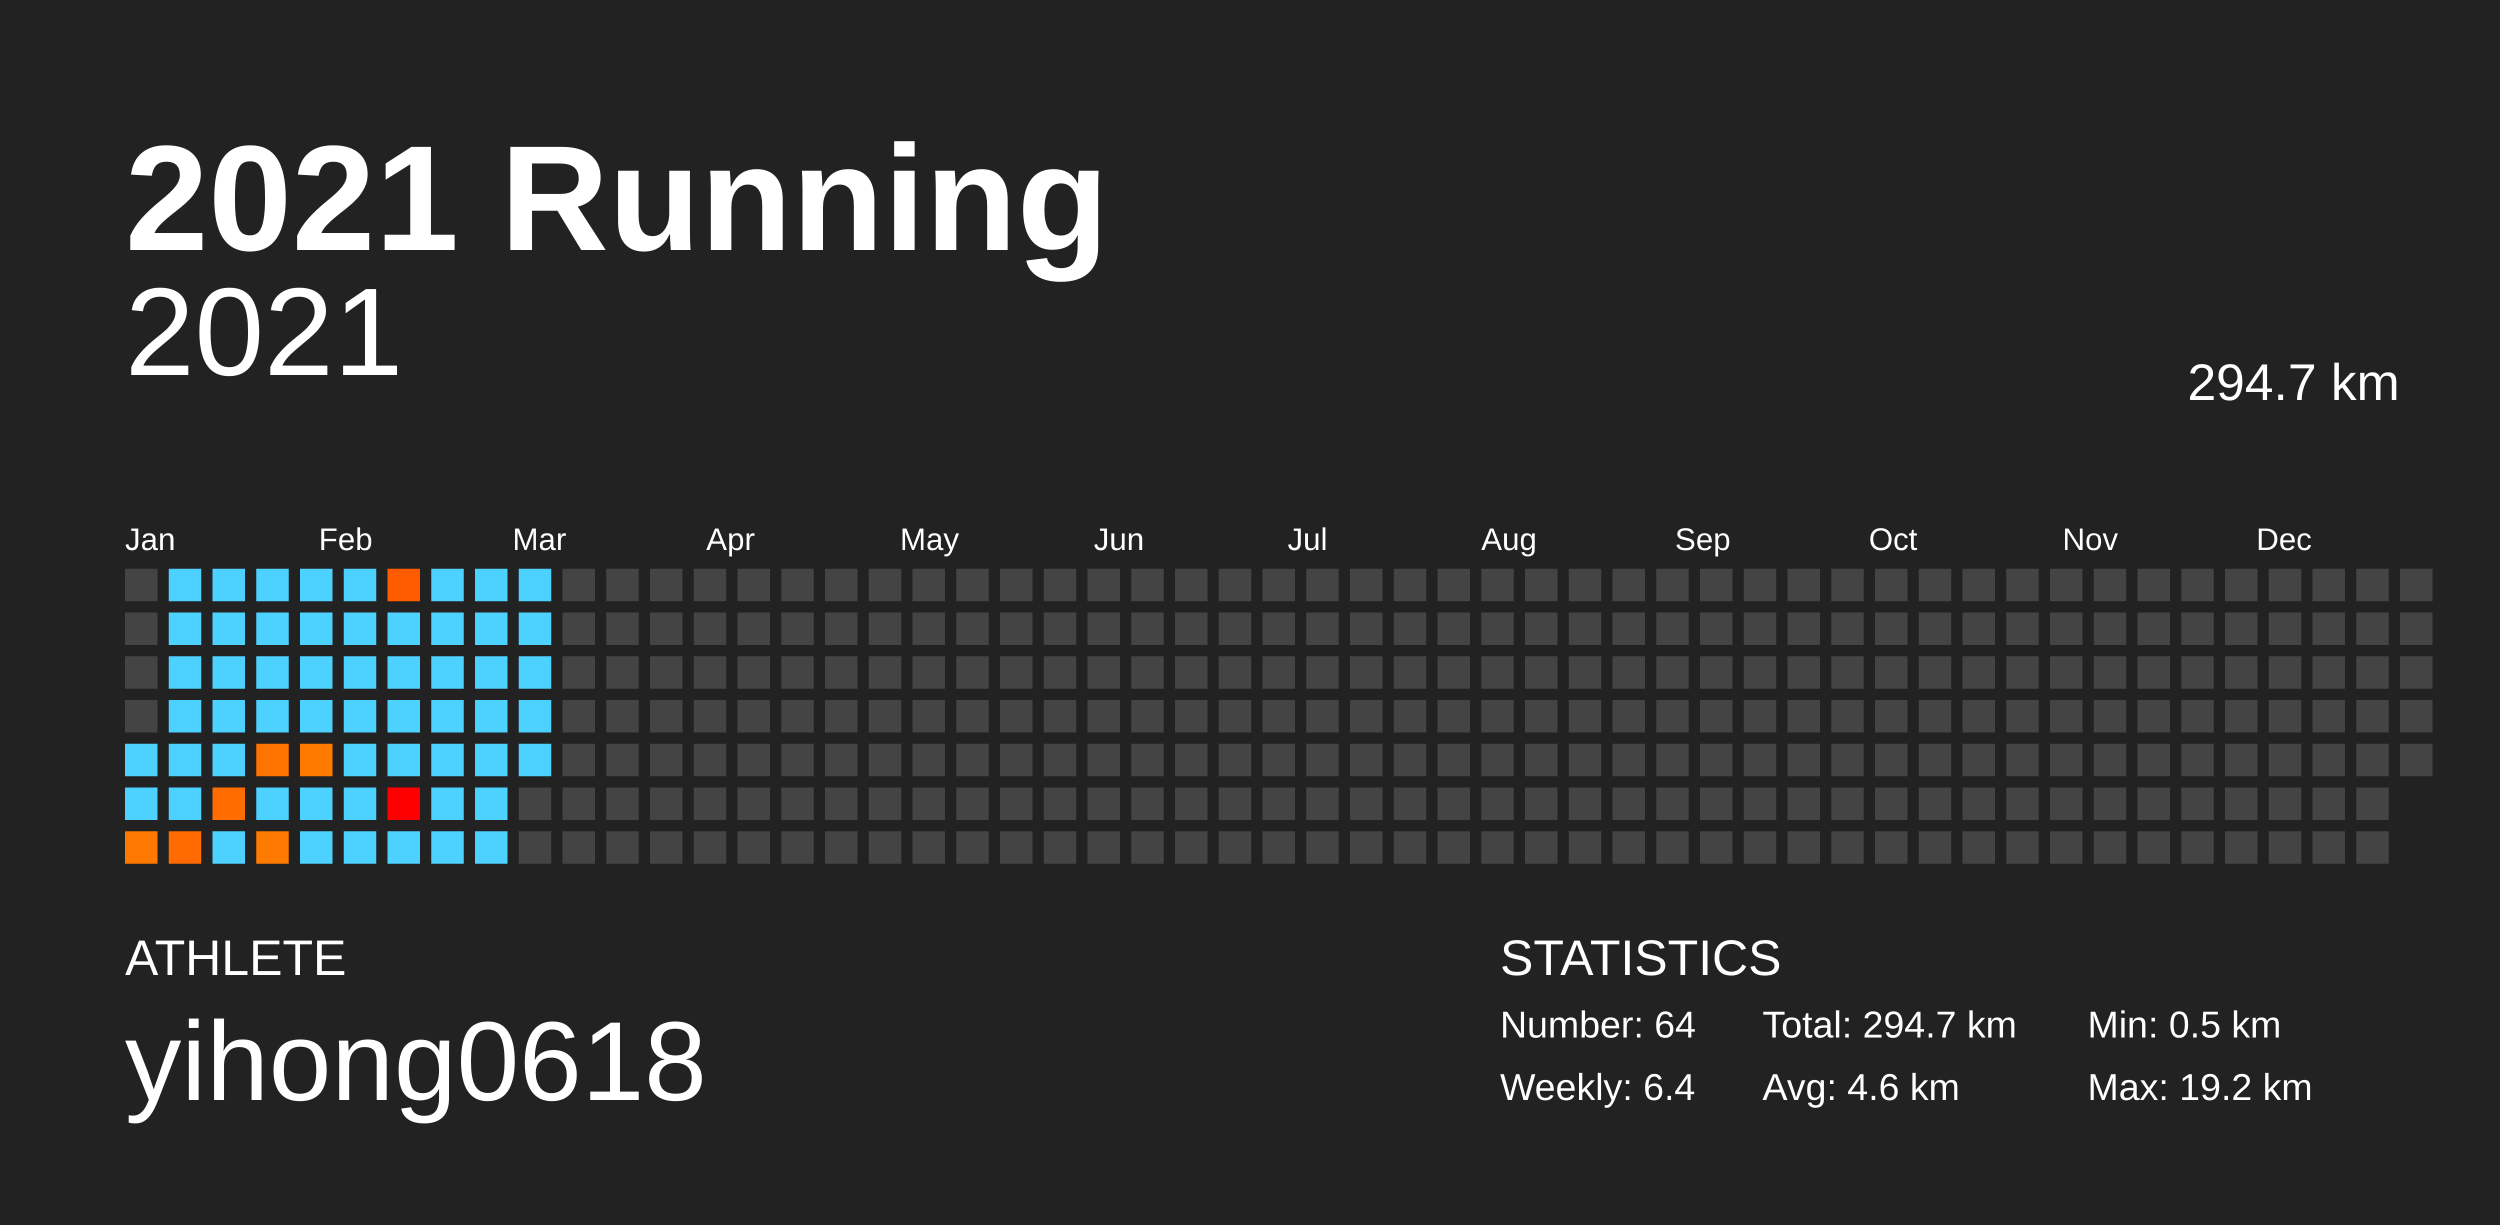
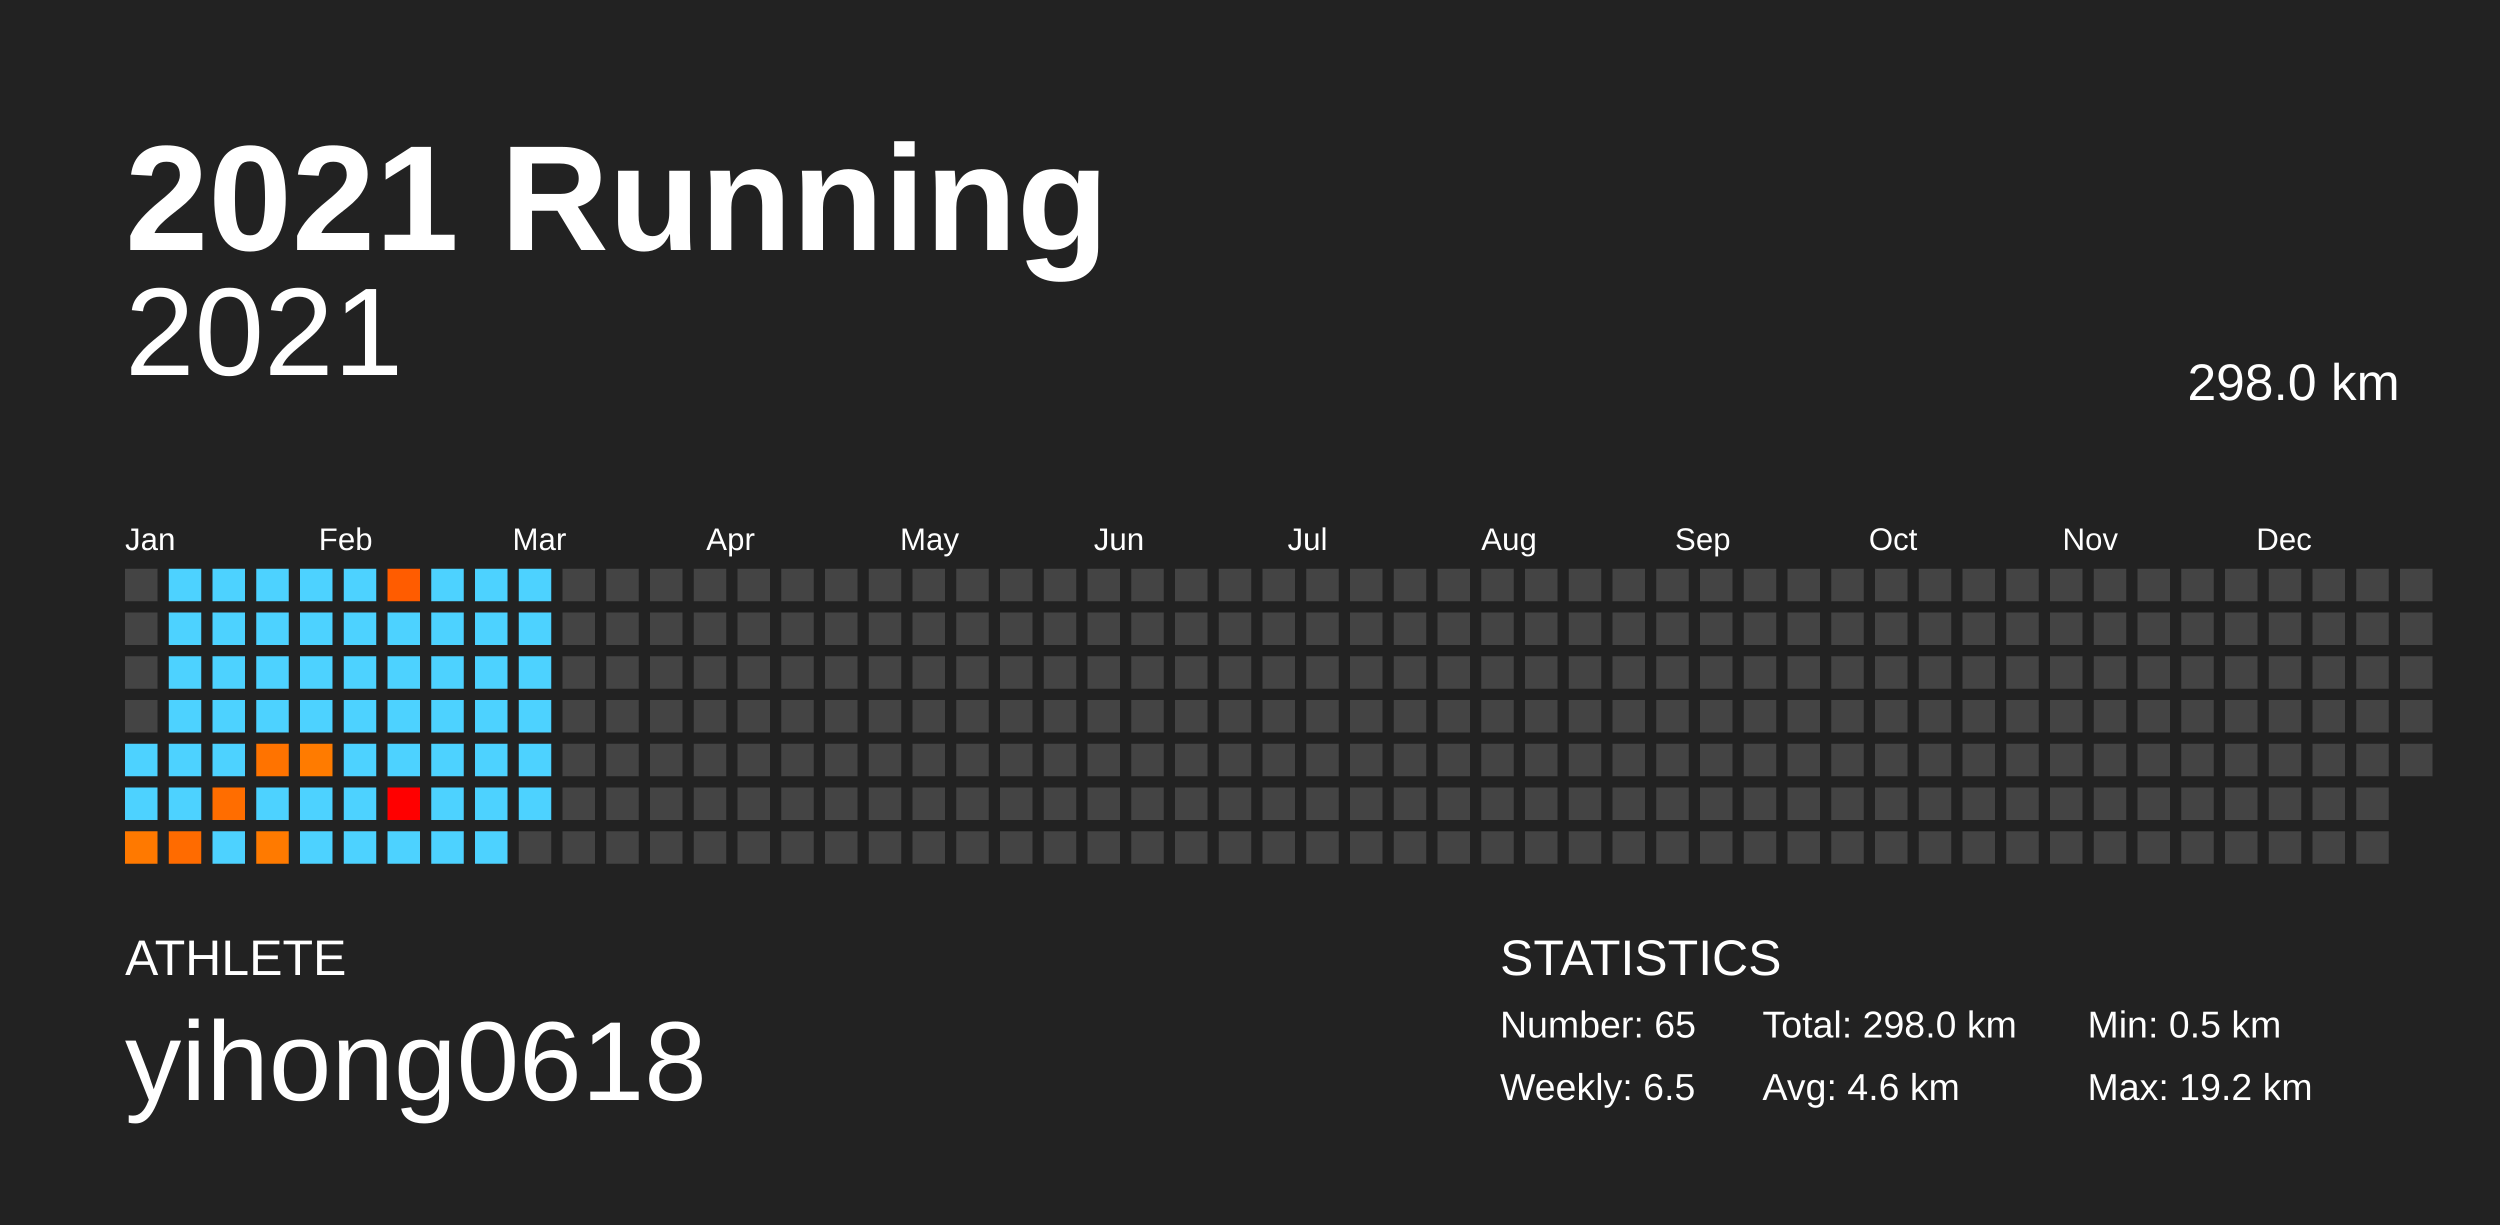
<svg xmlns="http://www.w3.org/2000/svg" baseProfile="full" height="98mm" version="1.1" viewBox="0,0,200,98" width="200mm">
  <defs />
  <rect fill="#222222" height="98" width="200" x="0" y="0" />
  <text fill="#FFFFFF" style="font-size:12px; font-family:Arial; font-weight:bold;" x="10" y="20">2021 Running</text>
  <text fill="#FFFFFF" style="font-size:4px; font-family:Arial" x="10" y="78">ATHLETE</text>
  <text fill="#FFFFFF" style="font-size:9px; font-family:Arial" x="10" y="88">yihong0618</text>
  <text fill="#FFFFFF" style="font-size:4px; font-family:Arial" x="120" y="78">STATISTICS</text>
-   <text fill="#FFFFFF" style="font-size:3px; font-family:Arial" x="120" y="83">Number: 64</text>
-   <text fill="#FFFFFF" style="font-size:3px; font-family:Arial" x="120" y="88">Weekly: 6.4</text>
-   <text fill="#FFFFFF" style="font-size:3px; font-family:Arial" x="141" y="83">Total: 294.7 km</text>
+   <text fill="#FFFFFF" style="font-size:3px; font-family:Arial" x="120" y="83">Number: 65</text>
+   <text fill="#FFFFFF" style="font-size:3px; font-family:Arial" x="120" y="88">Weekly: 6.5</text>
+   <text fill="#FFFFFF" style="font-size:3px; font-family:Arial" x="141" y="83">Total: 298.0 km</text>
  <text fill="#FFFFFF" style="font-size:3px; font-family:Arial" x="141" y="88">Avg: 4.6 km</text>
  <text fill="#FFFFFF" style="font-size:3px; font-family:Arial" x="167" y="83">Min: 0.5 km</text>
  <text fill="#FFFFFF" style="font-size:3px; font-family:Arial" x="167" y="88">Max: 19.2 km</text>
  <text alignment-baseline="hanging" fill="#FFFFFF" style="font-size:10.0px; font-family:Arial;" x="10" y="30">2021</text>
-   <text alignment-baseline="hanging" fill="#FFFFFF" style="font-size:4.125px; font-family:Arial;" x="175" y="32">294.7 km</text>
+   <text alignment-baseline="hanging" fill="#FFFFFF" style="font-size:4.125px; font-family:Arial;" x="175" y="32">298.0 km</text>
  <text fill="#FFFFFF" style="font-size:2.5px; font-family:Arial" x="10.0" y="44">Jan</text>
  <text fill="#FFFFFF" style="font-size:2.5px; font-family:Arial" x="25.5" y="44">Feb</text>
  <text fill="#FFFFFF" style="font-size:2.5px; font-family:Arial" x="41.0" y="44">Mar</text>
  <text fill="#FFFFFF" style="font-size:2.5px; font-family:Arial" x="56.5" y="44">Apr</text>
  <text fill="#FFFFFF" style="font-size:2.5px; font-family:Arial" x="72.0" y="44">May</text>
  <text fill="#FFFFFF" style="font-size:2.5px; font-family:Arial" x="87.5" y="44">Jun</text>
  <text fill="#FFFFFF" style="font-size:2.5px; font-family:Arial" x="103.0" y="44">Jul</text>
  <text fill="#FFFFFF" style="font-size:2.5px; font-family:Arial" x="118.5" y="44">Aug</text>
  <text fill="#FFFFFF" style="font-size:2.5px; font-family:Arial" x="134.0" y="44">Sep</text>
  <text fill="#FFFFFF" style="font-size:2.5px; font-family:Arial" x="149.5" y="44">Oct</text>
  <text fill="#FFFFFF" style="font-size:2.5px; font-family:Arial" x="165.0" y="44">Nov</text>
  <text fill="#FFFFFF" style="font-size:2.5px; font-family:Arial" x="180.5" y="44">Dec</text>
  <rect fill="#444444" height="2.6" width="2.6" x="10.0" y="45.5" />
  <rect fill="#444444" height="2.6" width="2.6" x="10.0" y="49.0" />
  <rect fill="#444444" height="2.6" width="2.6" x="10.0" y="52.5" />
  <rect fill="#444444" height="2.6" width="2.6" x="10.0" y="56.0" />
  <rect fill="#4dd2ff" height="2.6" width="2.6" x="10.0" y="59.5" />
  <rect fill="#4dd2ff" height="2.6" width="2.6" x="10.0" y="63.0" />
  <rect fill="#ff7900" height="2.6" width="2.6" x="10.0" y="66.5" />
  <rect fill="#4dd2ff" height="2.6" width="2.6" x="13.5" y="45.5" />
  <rect fill="#4dd2ff" height="2.6" width="2.6" x="13.5" y="49.0" />
  <rect fill="#4dd2ff" height="2.6" width="2.6" x="13.5" y="52.5" />
  <rect fill="#4dd2ff" height="2.6" width="2.6" x="13.5" y="56.0" />
  <rect fill="#4dd2ff" height="2.6" width="2.6" x="13.5" y="59.5" />
  <rect fill="#4dd2ff" height="2.6" width="2.6" x="13.5" y="63.0" />
  <rect fill="#ff6b00" height="2.6" width="2.6" x="13.5" y="66.5" />
  <rect fill="#4dd2ff" height="2.6" width="2.6" x="17.0" y="45.5" />
  <rect fill="#4dd2ff" height="2.6" width="2.6" x="17.0" y="49.0" />
  <rect fill="#4dd2ff" height="2.6" width="2.6" x="17.0" y="52.5" />
  <rect fill="#4dd2ff" height="2.6" width="2.6" x="17.0" y="56.0" />
  <rect fill="#4dd2ff" height="2.6" width="2.6" x="17.0" y="59.5" />
  <rect fill="#ff6d00" height="2.6" width="2.6" x="17.0" y="63.0" />
  <rect fill="#4dd2ff" height="2.6" width="2.6" x="17.0" y="66.5" />
  <rect fill="#4dd2ff" height="2.6" width="2.6" x="20.5" y="45.5" />
  <rect fill="#4dd2ff" height="2.6" width="2.6" x="20.5" y="49.0" />
  <rect fill="#4dd2ff" height="2.6" width="2.6" x="20.5" y="52.5" />
  <rect fill="#4dd2ff" height="2.6" width="2.6" x="20.5" y="56.0" />
  <rect fill="#ff7300" height="2.6" width="2.6" x="20.5" y="59.5" />
  <rect fill="#4dd2ff" height="2.6" width="2.6" x="20.5" y="63.0" />
  <rect fill="#ff7a00" height="2.6" width="2.6" x="20.5" y="66.5" />
  <rect fill="#4dd2ff" height="2.6" width="2.6" x="24.0" y="45.5" />
  <rect fill="#4dd2ff" height="2.6" width="2.6" x="24.0" y="49.0" />
  <rect fill="#4dd2ff" height="2.6" width="2.6" x="24.0" y="52.5" />
  <rect fill="#4dd2ff" height="2.6" width="2.6" x="24.0" y="56.0" />
  <rect fill="#ff7b00" height="2.6" width="2.6" x="24.0" y="59.5" />
  <rect fill="#4dd2ff" height="2.6" width="2.6" x="24.0" y="63.0" />
  <rect fill="#4dd2ff" height="2.6" width="2.6" x="24.0" y="66.5" />
  <rect fill="#4dd2ff" height="2.6" width="2.6" x="27.5" y="45.5" />
  <rect fill="#4dd2ff" height="2.6" width="2.6" x="27.5" y="49.0" />
  <rect fill="#4dd2ff" height="2.6" width="2.6" x="27.5" y="52.5" />
  <rect fill="#4dd2ff" height="2.6" width="2.6" x="27.5" y="56.0" />
  <rect fill="#4dd2ff" height="2.6" width="2.6" x="27.5" y="59.5" />
  <rect fill="#4dd2ff" height="2.6" width="2.6" x="27.5" y="63.0" />
  <rect fill="#4dd2ff" height="2.6" width="2.6" x="27.5" y="66.5" />
  <rect fill="#ff5c00" height="2.6" width="2.6" x="31.0" y="45.5" />
  <rect fill="#4dd2ff" height="2.6" width="2.6" x="31.0" y="49.0" />
  <rect fill="#4dd2ff" height="2.6" width="2.6" x="31.0" y="52.5" />
  <rect fill="#4dd2ff" height="2.6" width="2.6" x="31.0" y="56.0" />
  <rect fill="#4dd2ff" height="2.6" width="2.6" x="31.0" y="59.5" />
  <rect fill="#ff0000" height="2.6" width="2.6" x="31.0" y="63.0" />
  <rect fill="#4dd2ff" height="2.6" width="2.6" x="31.0" y="66.5" />
  <rect fill="#4dd2ff" height="2.6" width="2.6" x="34.5" y="45.5" />
  <rect fill="#4dd2ff" height="2.6" width="2.6" x="34.5" y="49.0" />
  <rect fill="#4dd2ff" height="2.6" width="2.6" x="34.5" y="52.5" />
  <rect fill="#4dd2ff" height="2.6" width="2.6" x="34.5" y="56.0" />
  <rect fill="#4dd2ff" height="2.6" width="2.6" x="34.5" y="59.5" />
  <rect fill="#4dd2ff" height="2.6" width="2.6" x="34.5" y="63.0" />
  <rect fill="#4dd2ff" height="2.6" width="2.6" x="34.5" y="66.5" />
  <rect fill="#4dd2ff" height="2.6" width="2.6" x="38.0" y="45.5" />
  <rect fill="#4dd2ff" height="2.6" width="2.6" x="38.0" y="49.0" />
  <rect fill="#4dd2ff" height="2.6" width="2.6" x="38.0" y="52.5" />
  <rect fill="#4dd2ff" height="2.6" width="2.6" x="38.0" y="56.0" />
  <rect fill="#4dd2ff" height="2.6" width="2.6" x="38.0" y="59.5" />
  <rect fill="#4dd2ff" height="2.6" width="2.6" x="38.0" y="63.0" />
  <rect fill="#4dd2ff" height="2.6" width="2.6" x="38.0" y="66.5" />
  <rect fill="#4dd2ff" height="2.6" width="2.6" x="41.5" y="45.5" />
  <rect fill="#4dd2ff" height="2.6" width="2.6" x="41.5" y="49.0" />
  <rect fill="#4dd2ff" height="2.6" width="2.6" x="41.5" y="52.5" />
  <rect fill="#4dd2ff" height="2.6" width="2.6" x="41.5" y="56.0" />
  <rect fill="#4dd2ff" height="2.6" width="2.6" x="41.5" y="59.5" />
-   <rect fill="#444444" height="2.6" width="2.6" x="41.5" y="63.0" />
+   <rect fill="#4dd2ff" height="2.6" width="2.6" x="41.5" y="63.0" />
  <rect fill="#444444" height="2.6" width="2.6" x="41.5" y="66.5" />
  <rect fill="#444444" height="2.6" width="2.6" x="45.0" y="45.5" />
  <rect fill="#444444" height="2.6" width="2.6" x="45.0" y="49.0" />
  <rect fill="#444444" height="2.6" width="2.6" x="45.0" y="52.5" />
  <rect fill="#444444" height="2.6" width="2.6" x="45.0" y="56.0" />
  <rect fill="#444444" height="2.6" width="2.6" x="45.0" y="59.5" />
  <rect fill="#444444" height="2.6" width="2.6" x="45.0" y="63.0" />
  <rect fill="#444444" height="2.6" width="2.6" x="45.0" y="66.5" />
  <rect fill="#444444" height="2.6" width="2.6" x="48.5" y="45.5" />
  <rect fill="#444444" height="2.6" width="2.6" x="48.5" y="49.0" />
  <rect fill="#444444" height="2.6" width="2.6" x="48.5" y="52.5" />
  <rect fill="#444444" height="2.6" width="2.6" x="48.5" y="56.0" />
  <rect fill="#444444" height="2.6" width="2.6" x="48.5" y="59.5" />
  <rect fill="#444444" height="2.6" width="2.6" x="48.5" y="63.0" />
  <rect fill="#444444" height="2.6" width="2.6" x="48.5" y="66.5" />
  <rect fill="#444444" height="2.6" width="2.6" x="52.0" y="45.5" />
  <rect fill="#444444" height="2.6" width="2.6" x="52.0" y="49.0" />
  <rect fill="#444444" height="2.6" width="2.6" x="52.0" y="52.5" />
  <rect fill="#444444" height="2.6" width="2.6" x="52.0" y="56.0" />
  <rect fill="#444444" height="2.6" width="2.6" x="52.0" y="59.5" />
  <rect fill="#444444" height="2.6" width="2.6" x="52.0" y="63.0" />
  <rect fill="#444444" height="2.6" width="2.6" x="52.0" y="66.5" />
  <rect fill="#444444" height="2.6" width="2.6" x="55.5" y="45.5" />
  <rect fill="#444444" height="2.6" width="2.6" x="55.5" y="49.0" />
  <rect fill="#444444" height="2.6" width="2.6" x="55.5" y="52.5" />
  <rect fill="#444444" height="2.6" width="2.6" x="55.5" y="56.0" />
  <rect fill="#444444" height="2.6" width="2.6" x="55.5" y="59.5" />
  <rect fill="#444444" height="2.6" width="2.6" x="55.5" y="63.0" />
  <rect fill="#444444" height="2.6" width="2.6" x="55.5" y="66.5" />
  <rect fill="#444444" height="2.6" width="2.6" x="59.0" y="45.5" />
  <rect fill="#444444" height="2.6" width="2.6" x="59.0" y="49.0" />
  <rect fill="#444444" height="2.6" width="2.6" x="59.0" y="52.5" />
  <rect fill="#444444" height="2.6" width="2.6" x="59.0" y="56.0" />
  <rect fill="#444444" height="2.6" width="2.6" x="59.0" y="59.5" />
  <rect fill="#444444" height="2.6" width="2.6" x="59.0" y="63.0" />
  <rect fill="#444444" height="2.6" width="2.6" x="59.0" y="66.5" />
  <rect fill="#444444" height="2.6" width="2.6" x="62.5" y="45.5" />
  <rect fill="#444444" height="2.6" width="2.6" x="62.5" y="49.0" />
  <rect fill="#444444" height="2.6" width="2.6" x="62.5" y="52.5" />
  <rect fill="#444444" height="2.6" width="2.6" x="62.5" y="56.0" />
  <rect fill="#444444" height="2.6" width="2.6" x="62.5" y="59.5" />
  <rect fill="#444444" height="2.6" width="2.6" x="62.5" y="63.0" />
  <rect fill="#444444" height="2.6" width="2.6" x="62.5" y="66.5" />
  <rect fill="#444444" height="2.6" width="2.6" x="66.0" y="45.5" />
  <rect fill="#444444" height="2.6" width="2.6" x="66.0" y="49.0" />
  <rect fill="#444444" height="2.6" width="2.6" x="66.0" y="52.5" />
  <rect fill="#444444" height="2.6" width="2.6" x="66.0" y="56.0" />
  <rect fill="#444444" height="2.6" width="2.6" x="66.0" y="59.5" />
  <rect fill="#444444" height="2.6" width="2.6" x="66.0" y="63.0" />
  <rect fill="#444444" height="2.6" width="2.6" x="66.0" y="66.5" />
  <rect fill="#444444" height="2.6" width="2.6" x="69.5" y="45.5" />
  <rect fill="#444444" height="2.6" width="2.6" x="69.5" y="49.0" />
  <rect fill="#444444" height="2.6" width="2.6" x="69.5" y="52.5" />
  <rect fill="#444444" height="2.6" width="2.6" x="69.5" y="56.0" />
  <rect fill="#444444" height="2.6" width="2.6" x="69.5" y="59.5" />
  <rect fill="#444444" height="2.6" width="2.6" x="69.5" y="63.0" />
  <rect fill="#444444" height="2.6" width="2.6" x="69.5" y="66.5" />
  <rect fill="#444444" height="2.6" width="2.6" x="73.0" y="45.5" />
  <rect fill="#444444" height="2.6" width="2.6" x="73.0" y="49.0" />
  <rect fill="#444444" height="2.6" width="2.6" x="73.0" y="52.5" />
  <rect fill="#444444" height="2.6" width="2.6" x="73.0" y="56.0" />
  <rect fill="#444444" height="2.6" width="2.6" x="73.0" y="59.5" />
  <rect fill="#444444" height="2.6" width="2.6" x="73.0" y="63.0" />
  <rect fill="#444444" height="2.6" width="2.6" x="73.0" y="66.5" />
  <rect fill="#444444" height="2.6" width="2.6" x="76.5" y="45.5" />
  <rect fill="#444444" height="2.6" width="2.6" x="76.5" y="49.0" />
  <rect fill="#444444" height="2.6" width="2.6" x="76.5" y="52.5" />
  <rect fill="#444444" height="2.6" width="2.6" x="76.5" y="56.0" />
  <rect fill="#444444" height="2.6" width="2.6" x="76.5" y="59.5" />
  <rect fill="#444444" height="2.6" width="2.6" x="76.5" y="63.0" />
  <rect fill="#444444" height="2.6" width="2.6" x="76.5" y="66.5" />
  <rect fill="#444444" height="2.6" width="2.6" x="80.0" y="45.5" />
  <rect fill="#444444" height="2.6" width="2.6" x="80.0" y="49.0" />
  <rect fill="#444444" height="2.6" width="2.6" x="80.0" y="52.5" />
  <rect fill="#444444" height="2.6" width="2.6" x="80.0" y="56.0" />
  <rect fill="#444444" height="2.6" width="2.6" x="80.0" y="59.5" />
  <rect fill="#444444" height="2.6" width="2.6" x="80.0" y="63.0" />
  <rect fill="#444444" height="2.6" width="2.6" x="80.0" y="66.5" />
  <rect fill="#444444" height="2.6" width="2.6" x="83.5" y="45.5" />
  <rect fill="#444444" height="2.6" width="2.6" x="83.5" y="49.0" />
  <rect fill="#444444" height="2.6" width="2.6" x="83.5" y="52.5" />
  <rect fill="#444444" height="2.6" width="2.6" x="83.5" y="56.0" />
  <rect fill="#444444" height="2.6" width="2.6" x="83.5" y="59.5" />
  <rect fill="#444444" height="2.6" width="2.6" x="83.5" y="63.0" />
  <rect fill="#444444" height="2.6" width="2.6" x="83.5" y="66.5" />
  <rect fill="#444444" height="2.6" width="2.6" x="87.0" y="45.5" />
  <rect fill="#444444" height="2.6" width="2.6" x="87.0" y="49.0" />
  <rect fill="#444444" height="2.6" width="2.6" x="87.0" y="52.5" />
  <rect fill="#444444" height="2.6" width="2.6" x="87.0" y="56.0" />
  <rect fill="#444444" height="2.6" width="2.6" x="87.0" y="59.5" />
  <rect fill="#444444" height="2.6" width="2.6" x="87.0" y="63.0" />
  <rect fill="#444444" height="2.6" width="2.6" x="87.0" y="66.5" />
  <rect fill="#444444" height="2.6" width="2.6" x="90.5" y="45.5" />
  <rect fill="#444444" height="2.6" width="2.6" x="90.5" y="49.0" />
  <rect fill="#444444" height="2.6" width="2.6" x="90.5" y="52.5" />
  <rect fill="#444444" height="2.6" width="2.6" x="90.5" y="56.0" />
  <rect fill="#444444" height="2.6" width="2.6" x="90.5" y="59.5" />
  <rect fill="#444444" height="2.6" width="2.6" x="90.5" y="63.0" />
  <rect fill="#444444" height="2.6" width="2.6" x="90.5" y="66.5" />
  <rect fill="#444444" height="2.6" width="2.6" x="94.0" y="45.5" />
  <rect fill="#444444" height="2.6" width="2.6" x="94.0" y="49.0" />
  <rect fill="#444444" height="2.6" width="2.6" x="94.0" y="52.5" />
  <rect fill="#444444" height="2.6" width="2.6" x="94.0" y="56.0" />
  <rect fill="#444444" height="2.6" width="2.6" x="94.0" y="59.5" />
  <rect fill="#444444" height="2.6" width="2.6" x="94.0" y="63.0" />
  <rect fill="#444444" height="2.6" width="2.6" x="94.0" y="66.5" />
  <rect fill="#444444" height="2.6" width="2.6" x="97.5" y="45.5" />
  <rect fill="#444444" height="2.6" width="2.6" x="97.5" y="49.0" />
  <rect fill="#444444" height="2.6" width="2.6" x="97.5" y="52.5" />
  <rect fill="#444444" height="2.6" width="2.6" x="97.5" y="56.0" />
  <rect fill="#444444" height="2.6" width="2.6" x="97.5" y="59.5" />
  <rect fill="#444444" height="2.6" width="2.6" x="97.5" y="63.0" />
  <rect fill="#444444" height="2.6" width="2.6" x="97.5" y="66.5" />
  <rect fill="#444444" height="2.6" width="2.6" x="101.0" y="45.5" />
  <rect fill="#444444" height="2.6" width="2.6" x="101.0" y="49.0" />
  <rect fill="#444444" height="2.6" width="2.6" x="101.0" y="52.5" />
  <rect fill="#444444" height="2.6" width="2.6" x="101.0" y="56.0" />
  <rect fill="#444444" height="2.6" width="2.6" x="101.0" y="59.5" />
  <rect fill="#444444" height="2.6" width="2.6" x="101.0" y="63.0" />
  <rect fill="#444444" height="2.6" width="2.6" x="101.0" y="66.5" />
  <rect fill="#444444" height="2.6" width="2.6" x="104.5" y="45.5" />
  <rect fill="#444444" height="2.6" width="2.6" x="104.5" y="49.0" />
  <rect fill="#444444" height="2.6" width="2.6" x="104.5" y="52.5" />
  <rect fill="#444444" height="2.6" width="2.6" x="104.5" y="56.0" />
  <rect fill="#444444" height="2.6" width="2.6" x="104.5" y="59.5" />
  <rect fill="#444444" height="2.6" width="2.6" x="104.5" y="63.0" />
  <rect fill="#444444" height="2.6" width="2.6" x="104.5" y="66.5" />
  <rect fill="#444444" height="2.6" width="2.6" x="108.0" y="45.5" />
  <rect fill="#444444" height="2.6" width="2.6" x="108.0" y="49.0" />
  <rect fill="#444444" height="2.6" width="2.6" x="108.0" y="52.5" />
  <rect fill="#444444" height="2.6" width="2.6" x="108.0" y="56.0" />
  <rect fill="#444444" height="2.6" width="2.6" x="108.0" y="59.5" />
  <rect fill="#444444" height="2.6" width="2.6" x="108.0" y="63.0" />
  <rect fill="#444444" height="2.6" width="2.6" x="108.0" y="66.5" />
  <rect fill="#444444" height="2.6" width="2.6" x="111.5" y="45.5" />
  <rect fill="#444444" height="2.6" width="2.6" x="111.5" y="49.0" />
  <rect fill="#444444" height="2.6" width="2.6" x="111.5" y="52.5" />
  <rect fill="#444444" height="2.6" width="2.6" x="111.5" y="56.0" />
  <rect fill="#444444" height="2.6" width="2.6" x="111.5" y="59.5" />
  <rect fill="#444444" height="2.6" width="2.6" x="111.5" y="63.0" />
  <rect fill="#444444" height="2.6" width="2.6" x="111.5" y="66.5" />
  <rect fill="#444444" height="2.6" width="2.6" x="115.0" y="45.5" />
  <rect fill="#444444" height="2.6" width="2.6" x="115.0" y="49.0" />
  <rect fill="#444444" height="2.6" width="2.6" x="115.0" y="52.5" />
  <rect fill="#444444" height="2.6" width="2.6" x="115.0" y="56.0" />
  <rect fill="#444444" height="2.6" width="2.6" x="115.0" y="59.5" />
  <rect fill="#444444" height="2.6" width="2.6" x="115.0" y="63.0" />
  <rect fill="#444444" height="2.6" width="2.6" x="115.0" y="66.5" />
  <rect fill="#444444" height="2.6" width="2.6" x="118.5" y="45.5" />
  <rect fill="#444444" height="2.6" width="2.6" x="118.5" y="49.0" />
  <rect fill="#444444" height="2.6" width="2.6" x="118.5" y="52.5" />
  <rect fill="#444444" height="2.6" width="2.6" x="118.5" y="56.0" />
  <rect fill="#444444" height="2.6" width="2.6" x="118.5" y="59.5" />
  <rect fill="#444444" height="2.6" width="2.6" x="118.5" y="63.0" />
  <rect fill="#444444" height="2.6" width="2.6" x="118.5" y="66.5" />
  <rect fill="#444444" height="2.6" width="2.6" x="122.0" y="45.5" />
  <rect fill="#444444" height="2.6" width="2.6" x="122.0" y="49.0" />
  <rect fill="#444444" height="2.6" width="2.6" x="122.0" y="52.5" />
  <rect fill="#444444" height="2.6" width="2.6" x="122.0" y="56.0" />
  <rect fill="#444444" height="2.6" width="2.6" x="122.0" y="59.5" />
  <rect fill="#444444" height="2.6" width="2.6" x="122.0" y="63.0" />
  <rect fill="#444444" height="2.6" width="2.6" x="122.0" y="66.5" />
  <rect fill="#444444" height="2.6" width="2.6" x="125.5" y="45.5" />
  <rect fill="#444444" height="2.6" width="2.6" x="125.5" y="49.0" />
  <rect fill="#444444" height="2.6" width="2.6" x="125.5" y="52.5" />
  <rect fill="#444444" height="2.6" width="2.6" x="125.5" y="56.0" />
  <rect fill="#444444" height="2.6" width="2.6" x="125.5" y="59.5" />
  <rect fill="#444444" height="2.6" width="2.6" x="125.5" y="63.0" />
  <rect fill="#444444" height="2.6" width="2.6" x="125.5" y="66.5" />
  <rect fill="#444444" height="2.6" width="2.6" x="129.0" y="45.5" />
  <rect fill="#444444" height="2.6" width="2.6" x="129.0" y="49.0" />
  <rect fill="#444444" height="2.6" width="2.6" x="129.0" y="52.5" />
  <rect fill="#444444" height="2.6" width="2.6" x="129.0" y="56.0" />
  <rect fill="#444444" height="2.6" width="2.6" x="129.0" y="59.5" />
  <rect fill="#444444" height="2.6" width="2.6" x="129.0" y="63.0" />
  <rect fill="#444444" height="2.6" width="2.6" x="129.0" y="66.5" />
  <rect fill="#444444" height="2.6" width="2.6" x="132.5" y="45.5" />
  <rect fill="#444444" height="2.6" width="2.6" x="132.5" y="49.0" />
  <rect fill="#444444" height="2.6" width="2.6" x="132.5" y="52.5" />
  <rect fill="#444444" height="2.6" width="2.6" x="132.5" y="56.0" />
  <rect fill="#444444" height="2.6" width="2.6" x="132.5" y="59.5" />
  <rect fill="#444444" height="2.6" width="2.6" x="132.5" y="63.0" />
  <rect fill="#444444" height="2.6" width="2.6" x="132.5" y="66.5" />
  <rect fill="#444444" height="2.6" width="2.6" x="136.0" y="45.5" />
  <rect fill="#444444" height="2.6" width="2.6" x="136.0" y="49.0" />
  <rect fill="#444444" height="2.6" width="2.6" x="136.0" y="52.5" />
  <rect fill="#444444" height="2.6" width="2.6" x="136.0" y="56.0" />
  <rect fill="#444444" height="2.6" width="2.6" x="136.0" y="59.5" />
  <rect fill="#444444" height="2.6" width="2.6" x="136.0" y="63.0" />
  <rect fill="#444444" height="2.6" width="2.6" x="136.0" y="66.5" />
  <rect fill="#444444" height="2.6" width="2.6" x="139.5" y="45.5" />
  <rect fill="#444444" height="2.6" width="2.6" x="139.5" y="49.0" />
  <rect fill="#444444" height="2.6" width="2.6" x="139.5" y="52.5" />
  <rect fill="#444444" height="2.6" width="2.6" x="139.5" y="56.0" />
  <rect fill="#444444" height="2.6" width="2.6" x="139.5" y="59.5" />
  <rect fill="#444444" height="2.6" width="2.6" x="139.5" y="63.0" />
  <rect fill="#444444" height="2.6" width="2.6" x="139.5" y="66.5" />
  <rect fill="#444444" height="2.6" width="2.6" x="143.0" y="45.5" />
  <rect fill="#444444" height="2.6" width="2.6" x="143.0" y="49.0" />
  <rect fill="#444444" height="2.6" width="2.6" x="143.0" y="52.5" />
  <rect fill="#444444" height="2.6" width="2.6" x="143.0" y="56.0" />
  <rect fill="#444444" height="2.6" width="2.6" x="143.0" y="59.5" />
  <rect fill="#444444" height="2.6" width="2.6" x="143.0" y="63.0" />
  <rect fill="#444444" height="2.6" width="2.6" x="143.0" y="66.5" />
  <rect fill="#444444" height="2.6" width="2.6" x="146.5" y="45.5" />
  <rect fill="#444444" height="2.6" width="2.6" x="146.5" y="49.0" />
  <rect fill="#444444" height="2.6" width="2.6" x="146.5" y="52.5" />
  <rect fill="#444444" height="2.6" width="2.6" x="146.5" y="56.0" />
  <rect fill="#444444" height="2.6" width="2.6" x="146.5" y="59.5" />
  <rect fill="#444444" height="2.6" width="2.6" x="146.5" y="63.0" />
  <rect fill="#444444" height="2.6" width="2.6" x="146.5" y="66.5" />
  <rect fill="#444444" height="2.6" width="2.6" x="150.0" y="45.5" />
  <rect fill="#444444" height="2.6" width="2.6" x="150.0" y="49.0" />
  <rect fill="#444444" height="2.6" width="2.6" x="150.0" y="52.5" />
  <rect fill="#444444" height="2.6" width="2.6" x="150.0" y="56.0" />
  <rect fill="#444444" height="2.6" width="2.6" x="150.0" y="59.5" />
  <rect fill="#444444" height="2.6" width="2.6" x="150.0" y="63.0" />
  <rect fill="#444444" height="2.6" width="2.6" x="150.0" y="66.5" />
  <rect fill="#444444" height="2.6" width="2.6" x="153.5" y="45.5" />
  <rect fill="#444444" height="2.6" width="2.6" x="153.5" y="49.0" />
  <rect fill="#444444" height="2.6" width="2.6" x="153.5" y="52.5" />
  <rect fill="#444444" height="2.6" width="2.6" x="153.5" y="56.0" />
  <rect fill="#444444" height="2.6" width="2.6" x="153.5" y="59.5" />
  <rect fill="#444444" height="2.6" width="2.6" x="153.5" y="63.0" />
  <rect fill="#444444" height="2.6" width="2.6" x="153.5" y="66.5" />
  <rect fill="#444444" height="2.6" width="2.6" x="157.0" y="45.5" />
  <rect fill="#444444" height="2.6" width="2.6" x="157.0" y="49.0" />
  <rect fill="#444444" height="2.6" width="2.6" x="157.0" y="52.5" />
  <rect fill="#444444" height="2.6" width="2.6" x="157.0" y="56.0" />
  <rect fill="#444444" height="2.6" width="2.6" x="157.0" y="59.5" />
  <rect fill="#444444" height="2.6" width="2.6" x="157.0" y="63.0" />
  <rect fill="#444444" height="2.6" width="2.6" x="157.0" y="66.5" />
  <rect fill="#444444" height="2.6" width="2.6" x="160.5" y="45.5" />
  <rect fill="#444444" height="2.6" width="2.6" x="160.5" y="49.0" />
  <rect fill="#444444" height="2.6" width="2.6" x="160.5" y="52.5" />
  <rect fill="#444444" height="2.6" width="2.6" x="160.5" y="56.0" />
  <rect fill="#444444" height="2.6" width="2.6" x="160.5" y="59.5" />
  <rect fill="#444444" height="2.6" width="2.6" x="160.5" y="63.0" />
  <rect fill="#444444" height="2.6" width="2.6" x="160.5" y="66.5" />
  <rect fill="#444444" height="2.6" width="2.6" x="164.0" y="45.5" />
  <rect fill="#444444" height="2.6" width="2.6" x="164.0" y="49.0" />
  <rect fill="#444444" height="2.6" width="2.6" x="164.0" y="52.5" />
  <rect fill="#444444" height="2.6" width="2.6" x="164.0" y="56.0" />
  <rect fill="#444444" height="2.6" width="2.6" x="164.0" y="59.5" />
  <rect fill="#444444" height="2.6" width="2.6" x="164.0" y="63.0" />
  <rect fill="#444444" height="2.6" width="2.6" x="164.0" y="66.5" />
  <rect fill="#444444" height="2.6" width="2.6" x="167.5" y="45.5" />
  <rect fill="#444444" height="2.6" width="2.6" x="167.5" y="49.0" />
  <rect fill="#444444" height="2.6" width="2.6" x="167.5" y="52.5" />
  <rect fill="#444444" height="2.6" width="2.6" x="167.5" y="56.0" />
  <rect fill="#444444" height="2.6" width="2.6" x="167.5" y="59.5" />
  <rect fill="#444444" height="2.6" width="2.6" x="167.5" y="63.0" />
  <rect fill="#444444" height="2.6" width="2.6" x="167.5" y="66.5" />
  <rect fill="#444444" height="2.6" width="2.6" x="171.0" y="45.5" />
  <rect fill="#444444" height="2.6" width="2.6" x="171.0" y="49.0" />
  <rect fill="#444444" height="2.6" width="2.6" x="171.0" y="52.5" />
  <rect fill="#444444" height="2.6" width="2.6" x="171.0" y="56.0" />
  <rect fill="#444444" height="2.6" width="2.6" x="171.0" y="59.5" />
  <rect fill="#444444" height="2.6" width="2.6" x="171.0" y="63.0" />
  <rect fill="#444444" height="2.6" width="2.6" x="171.0" y="66.5" />
  <rect fill="#444444" height="2.6" width="2.6" x="174.5" y="45.5" />
  <rect fill="#444444" height="2.6" width="2.6" x="174.5" y="49.0" />
  <rect fill="#444444" height="2.6" width="2.6" x="174.5" y="52.5" />
  <rect fill="#444444" height="2.6" width="2.6" x="174.5" y="56.0" />
  <rect fill="#444444" height="2.6" width="2.6" x="174.5" y="59.5" />
  <rect fill="#444444" height="2.6" width="2.6" x="174.5" y="63.0" />
  <rect fill="#444444" height="2.6" width="2.6" x="174.5" y="66.5" />
  <rect fill="#444444" height="2.6" width="2.6" x="178.0" y="45.5" />
  <rect fill="#444444" height="2.6" width="2.6" x="178.0" y="49.0" />
  <rect fill="#444444" height="2.6" width="2.6" x="178.0" y="52.5" />
  <rect fill="#444444" height="2.6" width="2.6" x="178.0" y="56.0" />
  <rect fill="#444444" height="2.6" width="2.6" x="178.0" y="59.5" />
  <rect fill="#444444" height="2.6" width="2.6" x="178.0" y="63.0" />
  <rect fill="#444444" height="2.6" width="2.6" x="178.0" y="66.5" />
  <rect fill="#444444" height="2.6" width="2.6" x="181.5" y="45.5" />
  <rect fill="#444444" height="2.6" width="2.6" x="181.5" y="49.0" />
  <rect fill="#444444" height="2.6" width="2.6" x="181.5" y="52.5" />
  <rect fill="#444444" height="2.6" width="2.6" x="181.5" y="56.0" />
  <rect fill="#444444" height="2.6" width="2.6" x="181.5" y="59.5" />
  <rect fill="#444444" height="2.6" width="2.6" x="181.5" y="63.0" />
  <rect fill="#444444" height="2.6" width="2.6" x="181.5" y="66.5" />
  <rect fill="#444444" height="2.6" width="2.6" x="185.0" y="45.5" />
  <rect fill="#444444" height="2.6" width="2.6" x="185.0" y="49.0" />
  <rect fill="#444444" height="2.6" width="2.6" x="185.0" y="52.5" />
  <rect fill="#444444" height="2.6" width="2.6" x="185.0" y="56.0" />
  <rect fill="#444444" height="2.6" width="2.6" x="185.0" y="59.5" />
  <rect fill="#444444" height="2.6" width="2.6" x="185.0" y="63.0" />
  <rect fill="#444444" height="2.6" width="2.6" x="185.0" y="66.5" />
  <rect fill="#444444" height="2.6" width="2.6" x="188.5" y="45.5" />
  <rect fill="#444444" height="2.6" width="2.6" x="188.5" y="49.0" />
  <rect fill="#444444" height="2.6" width="2.6" x="188.5" y="52.5" />
  <rect fill="#444444" height="2.6" width="2.6" x="188.5" y="56.0" />
  <rect fill="#444444" height="2.6" width="2.6" x="188.5" y="59.5" />
  <rect fill="#444444" height="2.6" width="2.6" x="188.5" y="63.0" />
  <rect fill="#444444" height="2.6" width="2.6" x="188.5" y="66.5" />
  <rect fill="#444444" height="2.6" width="2.6" x="192.0" y="45.5" />
  <rect fill="#444444" height="2.6" width="2.6" x="192.0" y="49.0" />
  <rect fill="#444444" height="2.6" width="2.6" x="192.0" y="52.5" />
  <rect fill="#444444" height="2.6" width="2.6" x="192.0" y="56.0" />
  <rect fill="#444444" height="2.6" width="2.6" x="192.0" y="59.5" />
</svg>
